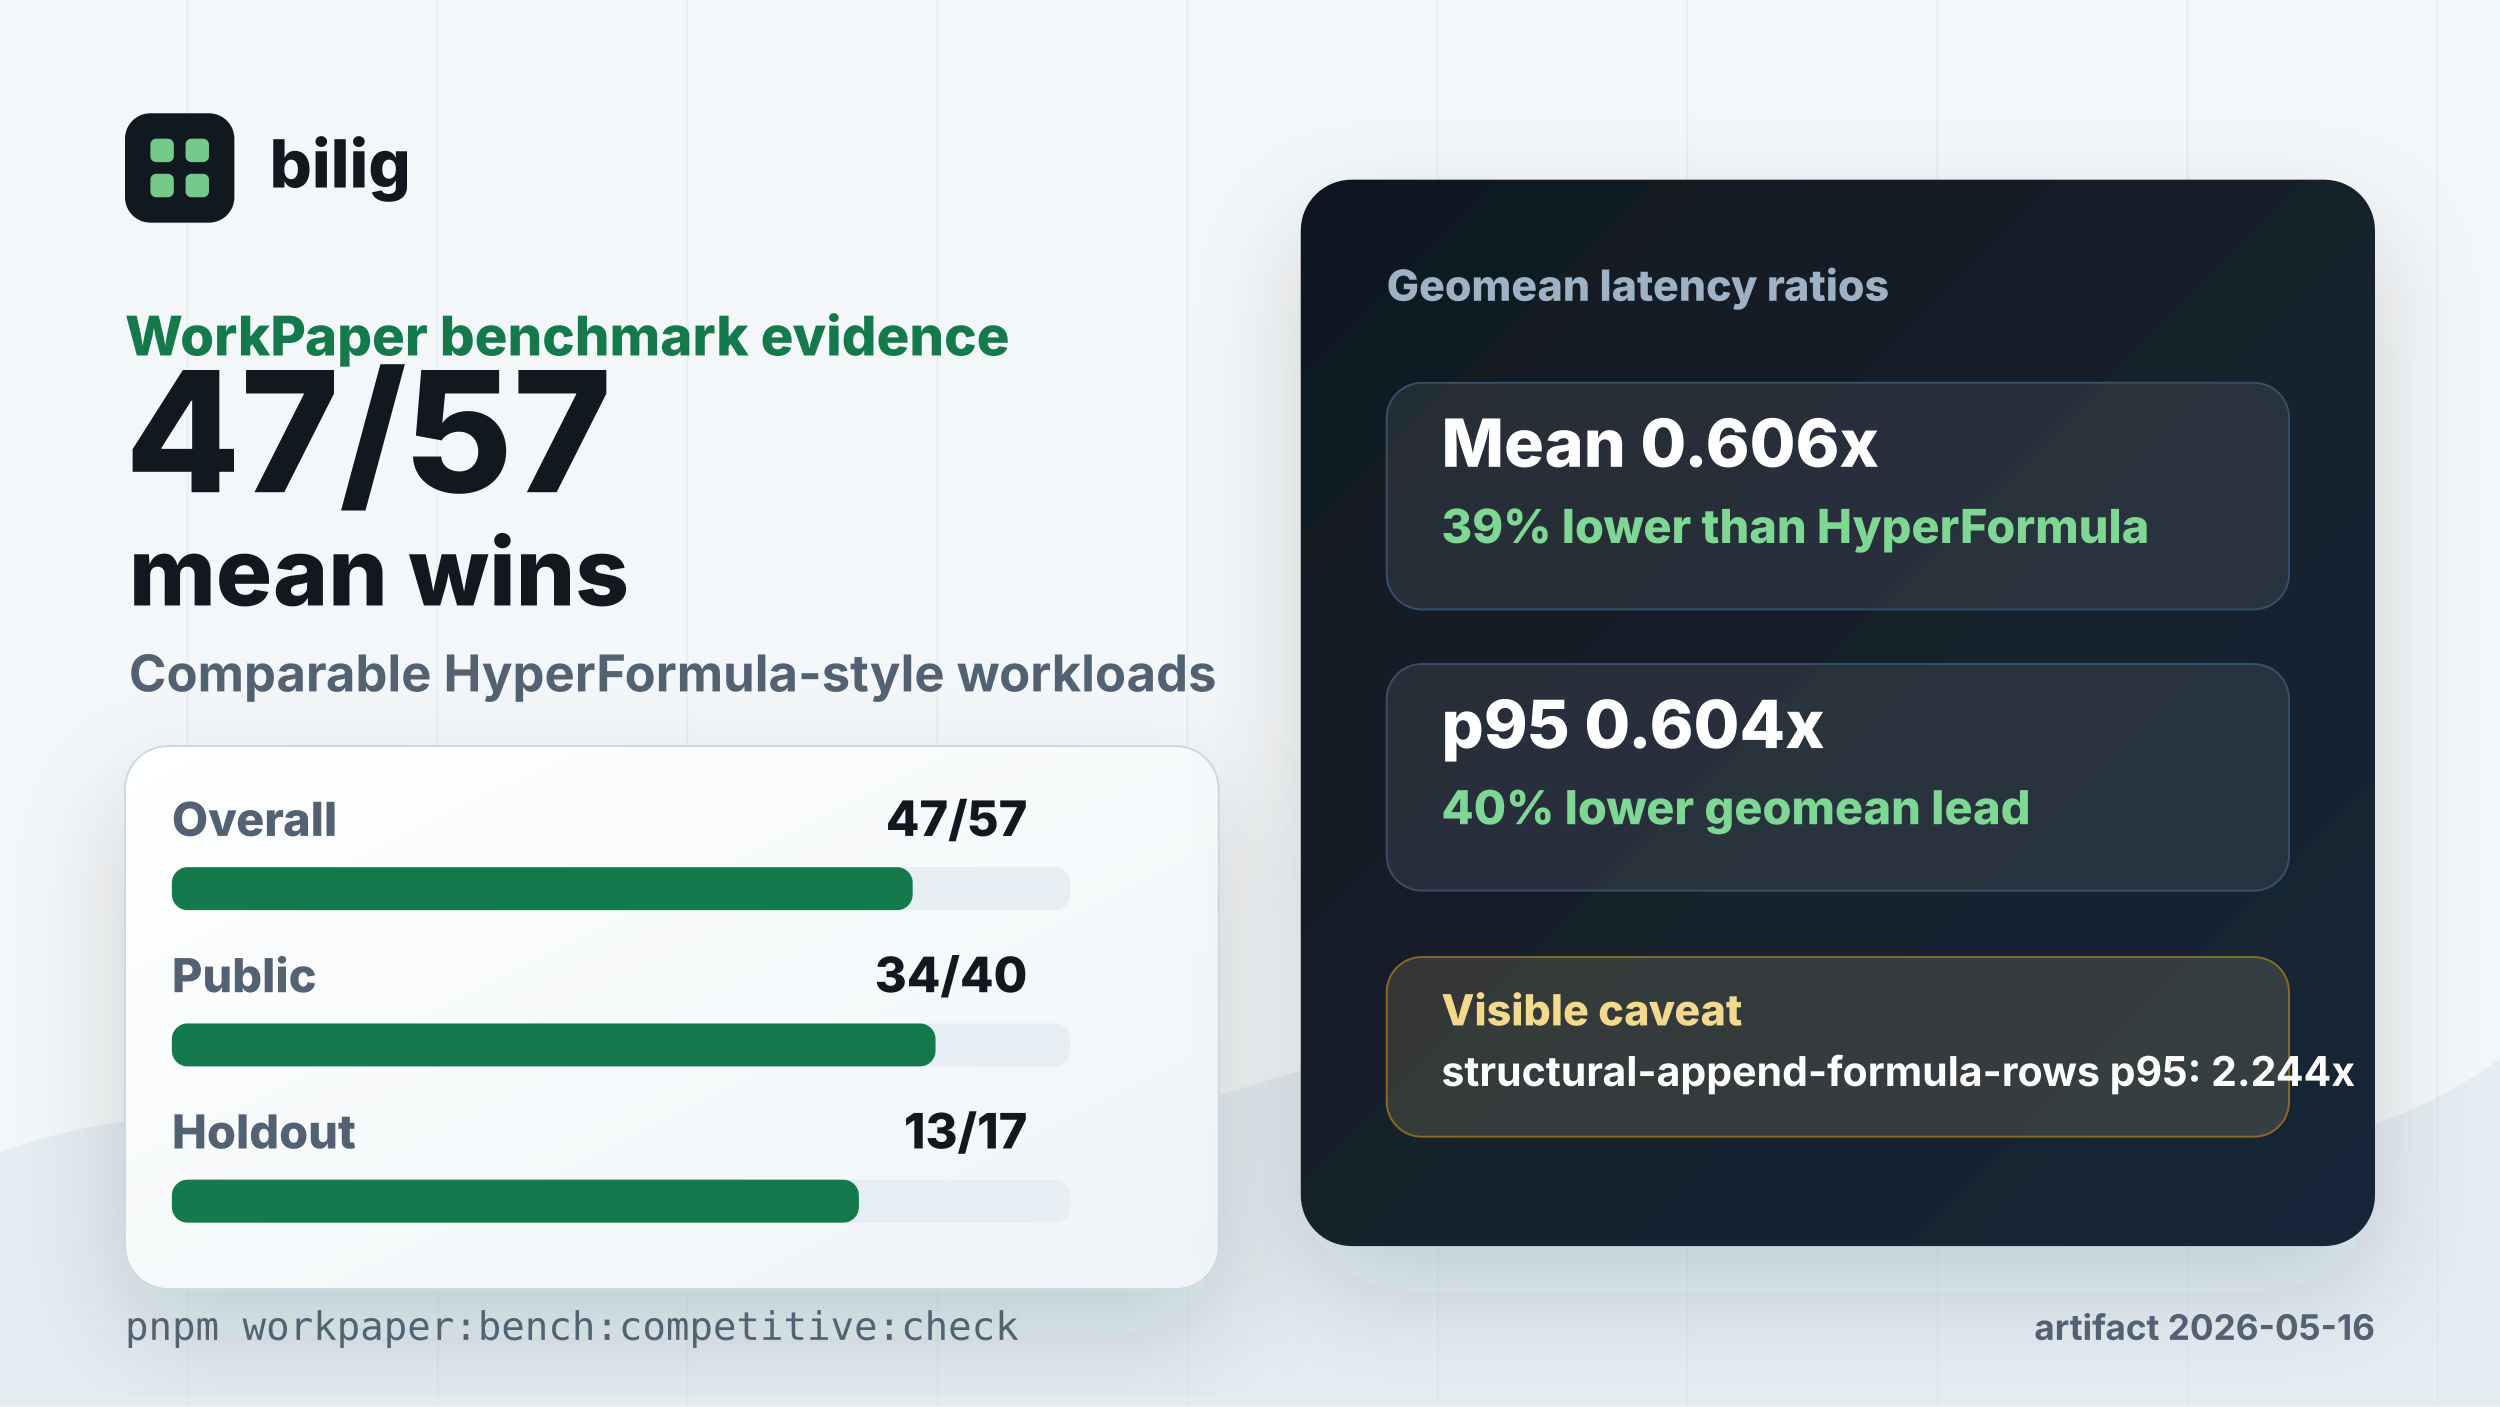
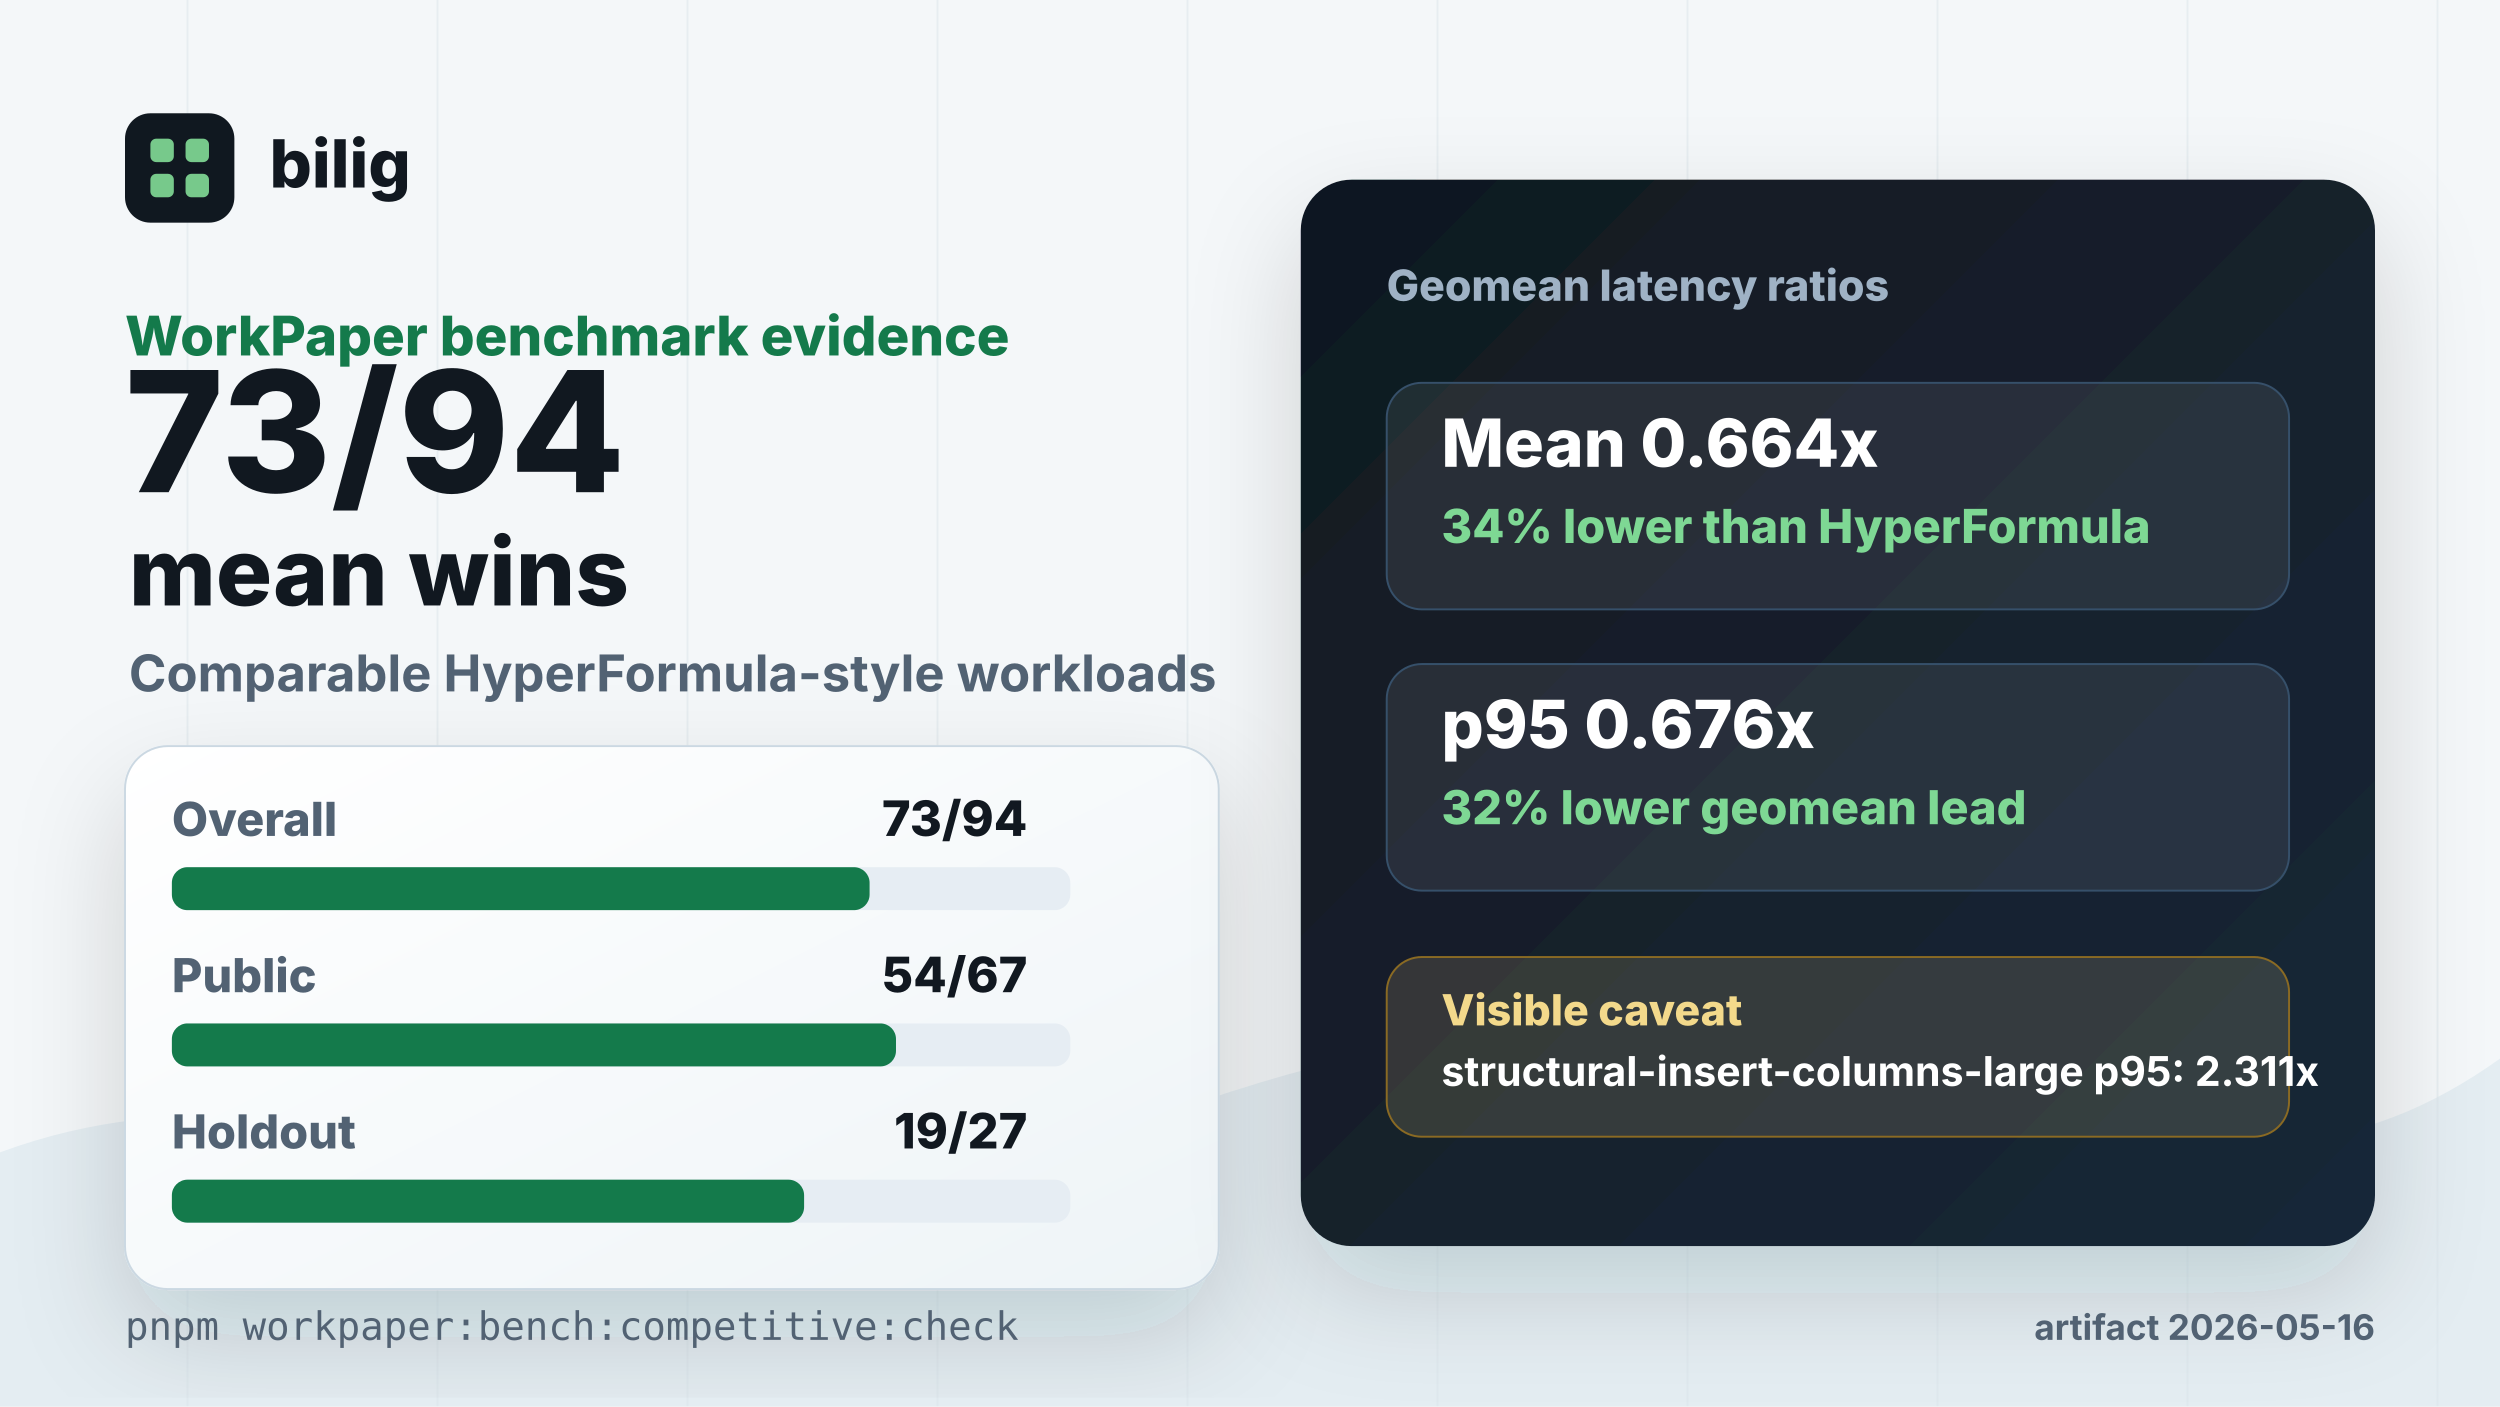
<svg xmlns="http://www.w3.org/2000/svg" width="1280" height="720" viewBox="0 0 1280 720">
  <defs>
    <linearGradient id="panel" x1="0" x2="1" y1="0" y2="1">
      <stop offset="0" stop-color="#ffffff" />
      <stop offset="1" stop-color="#eef4f7" />
    </linearGradient>
    <linearGradient id="dark" x1="0" x2="1" y1="0" y2="1">
      <stop offset="0" stop-color="#101820" />
      <stop offset="1" stop-color="#192838" />
    </linearGradient>
    <filter id="shadow" x="-20%" y="-20%" width="140%" height="140%">
      <feDropShadow dx="0" dy="24" stdDeviation="28" flood-color="#102033" flood-opacity="0.16" />
    </filter>
  </defs>
  <rect width="1280" height="720" fill="#f4f7f9" />
  <path d="M0 590 C190 520 340 674 520 600 C700 526 814 502 1000 560 C1135 602 1210 592 1280 542 L1280 720 L0 720 Z" fill="#e4edf2" />
  <g opacity="0.5" stroke="#d9e3ea" stroke-width="1">
    <path d="M96 0 V720" />
    <path d="M224 0 V720" />
    <path d="M352 0 V720" />
    <path d="M480 0 V720" />
    <path d="M608 0 V720" />
    <path d="M736 0 V720" />
    <path d="M864 0 V720" />
    <path d="M992 0 V720" />
    <path d="M1120 0 V720" />
    <path d="M1248 0 V720" />
  </g>
  <g transform="translate(64 58)">
    <rect x="0" y="0" width="56" height="56" rx="13" fill="#101820" />
    <rect x="13" y="13" width="12" height="12" rx="3" fill="#77c98b" />
    <rect x="31" y="13" width="12" height="12" rx="3" fill="#77c98b" />
    <rect x="13" y="31" width="12" height="12" rx="3" fill="#77c98b" />
    <rect x="31" y="31" width="12" height="12" rx="3" fill="#77c98b" />
    <text x="74" y="38" fill="#111820" font-family="Inter, Arial, Helvetica, sans-serif" font-size="34" font-weight="820">bilig</text>
  </g>
  <text x="64" y="182" fill="#147a4b" font-family="Inter, Arial, Helvetica, sans-serif" font-size="28" font-weight="820">WorkPaper benchmark evidence</text>
-   <text x="64" y="252" fill="#111820" font-family="Inter, Arial, Helvetica, sans-serif" font-size="86" font-weight="830" letter-spacing="0">47/57</text>
+   <text x="64" y="252" fill="#111820" font-family="Inter, Arial, Helvetica, sans-serif" font-size="86" font-weight="830" letter-spacing="0">73/94</text>
  <text x="66" y="310" fill="#111820" font-family="Inter, Arial, Helvetica, sans-serif" font-size="48" font-weight="800" letter-spacing="0">mean wins</text>
  <text x="66" y="354" fill="#526273" font-family="Inter, Arial, Helvetica, sans-serif" font-size="26" font-weight="650">Comparable HyperFormula-style workloads</text>
  <g filter="url(#shadow)">
    <rect x="64" y="382" width="560" height="278" rx="22" fill="url(#panel)" stroke="#cbd8e2" />
  </g>
  <g transform="translate(88 428)">
    <text x="0" y="0" fill="#526273" font-family="Inter, Arial, Helvetica, sans-serif" font-size="24" font-weight="760">Overall</text>
-     <text x="438" y="0" text-anchor="end" fill="#111820" font-family="Inter, Arial, Helvetica, sans-serif" font-size="25" font-weight="820">47/57</text>
+     <text x="438" y="0" text-anchor="end" fill="#111820" font-family="Inter, Arial, Helvetica, sans-serif" font-size="25" font-weight="820">73/94</text>
    <rect x="0" y="16" width="460" height="22" rx="8" fill="#e6edf3" />
-     <rect x="0" y="16" width="379.30" height="22" rx="8" fill="#147a4b" />
+     <rect x="0" y="16" width="357.23" height="22" rx="8" fill="#147a4b" />
  </g>
  <g transform="translate(88 508)">
    <text x="0" y="0" fill="#526273" font-family="Inter, Arial, Helvetica, sans-serif" font-size="24" font-weight="760">Public</text>
-     <text x="438" y="0" text-anchor="end" fill="#111820" font-family="Inter, Arial, Helvetica, sans-serif" font-size="25" font-weight="820">34/40</text>
+     <text x="438" y="0" text-anchor="end" fill="#111820" font-family="Inter, Arial, Helvetica, sans-serif" font-size="25" font-weight="820">54/67</text>
    <rect x="0" y="16" width="460" height="22" rx="8" fill="#e6edf3" />
-     <rect x="0" y="16" width="391.00" height="22" rx="8" fill="#147a4b" />
+     <rect x="0" y="16" width="370.75" height="22" rx="8" fill="#147a4b" />
  </g>
  <g transform="translate(88 588)">
    <text x="0" y="0" fill="#526273" font-family="Inter, Arial, Helvetica, sans-serif" font-size="24" font-weight="760">Holdout</text>
-     <text x="438" y="0" text-anchor="end" fill="#111820" font-family="Inter, Arial, Helvetica, sans-serif" font-size="25" font-weight="820">13/17</text>
+     <text x="438" y="0" text-anchor="end" fill="#111820" font-family="Inter, Arial, Helvetica, sans-serif" font-size="25" font-weight="820">19/27</text>
    <rect x="0" y="16" width="460" height="22" rx="8" fill="#e6edf3" />
-     <rect x="0" y="16" width="351.76" height="22" rx="8" fill="#147a4b" />
+     <rect x="0" y="16" width="323.70" height="22" rx="8" fill="#147a4b" />
  </g>
  <g filter="url(#shadow)">
    <rect x="666" y="92" width="550" height="546" rx="26" fill="url(#dark)" />
  </g>
  <text x="710" y="154" fill="#9fb2c5" font-family="Inter, Arial, Helvetica, sans-serif" font-size="22" font-weight="760">Geomean latency ratios</text>
  <g transform="translate(710 196)">
    <rect x="0" y="0" width="462" height="116" rx="18" fill="#ffffff" fill-opacity="0.08" stroke="#36506a" />
-     <text x="28" y="43" fill="#ffffff" font-family="Inter, Arial, Helvetica, sans-serif" font-size="34" font-weight="840">Mean 0.606x</text>
-     <text x="28" y="82" fill="#7ed894" font-family="Inter, Arial, Helvetica, sans-serif" font-size="24" font-weight="780">39% lower than HyperFormula</text>
+     <text x="28" y="43" fill="#ffffff" font-family="Inter, Arial, Helvetica, sans-serif" font-size="34" font-weight="840">Mean 0.664x</text>
+     <text x="28" y="82" fill="#7ed894" font-family="Inter, Arial, Helvetica, sans-serif" font-size="24" font-weight="780">34% lower than HyperFormula</text>
  </g>
  <g transform="translate(710 340)">
    <rect x="0" y="0" width="462" height="116" rx="18" fill="#ffffff" fill-opacity="0.08" stroke="#36506a" />
-     <text x="28" y="43" fill="#ffffff" font-family="Inter, Arial, Helvetica, sans-serif" font-size="34" font-weight="840">p95 0.604x</text>
-     <text x="28" y="82" fill="#7ed894" font-family="Inter, Arial, Helvetica, sans-serif" font-size="24" font-weight="780">40% lower geomean lead</text>
+     <text x="28" y="43" fill="#ffffff" font-family="Inter, Arial, Helvetica, sans-serif" font-size="34" font-weight="840">p95 0.676x</text>
+     <text x="28" y="82" fill="#7ed894" font-family="Inter, Arial, Helvetica, sans-serif" font-size="24" font-weight="780">32% lower geomean lead</text>
  </g>
  <g transform="translate(710 490)">
    <rect x="0" y="0" width="462" height="92" rx="18" fill="#f4d991" fill-opacity="0.14" stroke="#8a6a23" />
    <text x="28" y="35" fill="#f3d98b" font-family="Inter, Arial, Helvetica, sans-serif" font-size="22" font-weight="820">Visible caveat</text>
-     <text x="28" y="66" fill="#ffffff" font-family="Inter, Arial, Helvetica, sans-serif" font-size="21" font-weight="650">structural-append-formula-rows p95: 2.244x</text>
+     <text x="28" y="66" fill="#ffffff" font-family="Inter, Arial, Helvetica, sans-serif" font-size="21" font-weight="650">structural-insert-columns-large p95: 2.311x</text>
  </g>
  <text x="64" y="686" fill="#526273" font-family="SFMono-Regular, Menlo, Consolas, monospace" font-size="20">pnpm workpaper:bench:competitive:check</text>
  <text x="1216" y="686" text-anchor="end" fill="#526273" font-family="Inter, Arial, Helvetica, sans-serif" font-size="18" font-weight="650">artifact 2026-05-16</text>
</svg>
